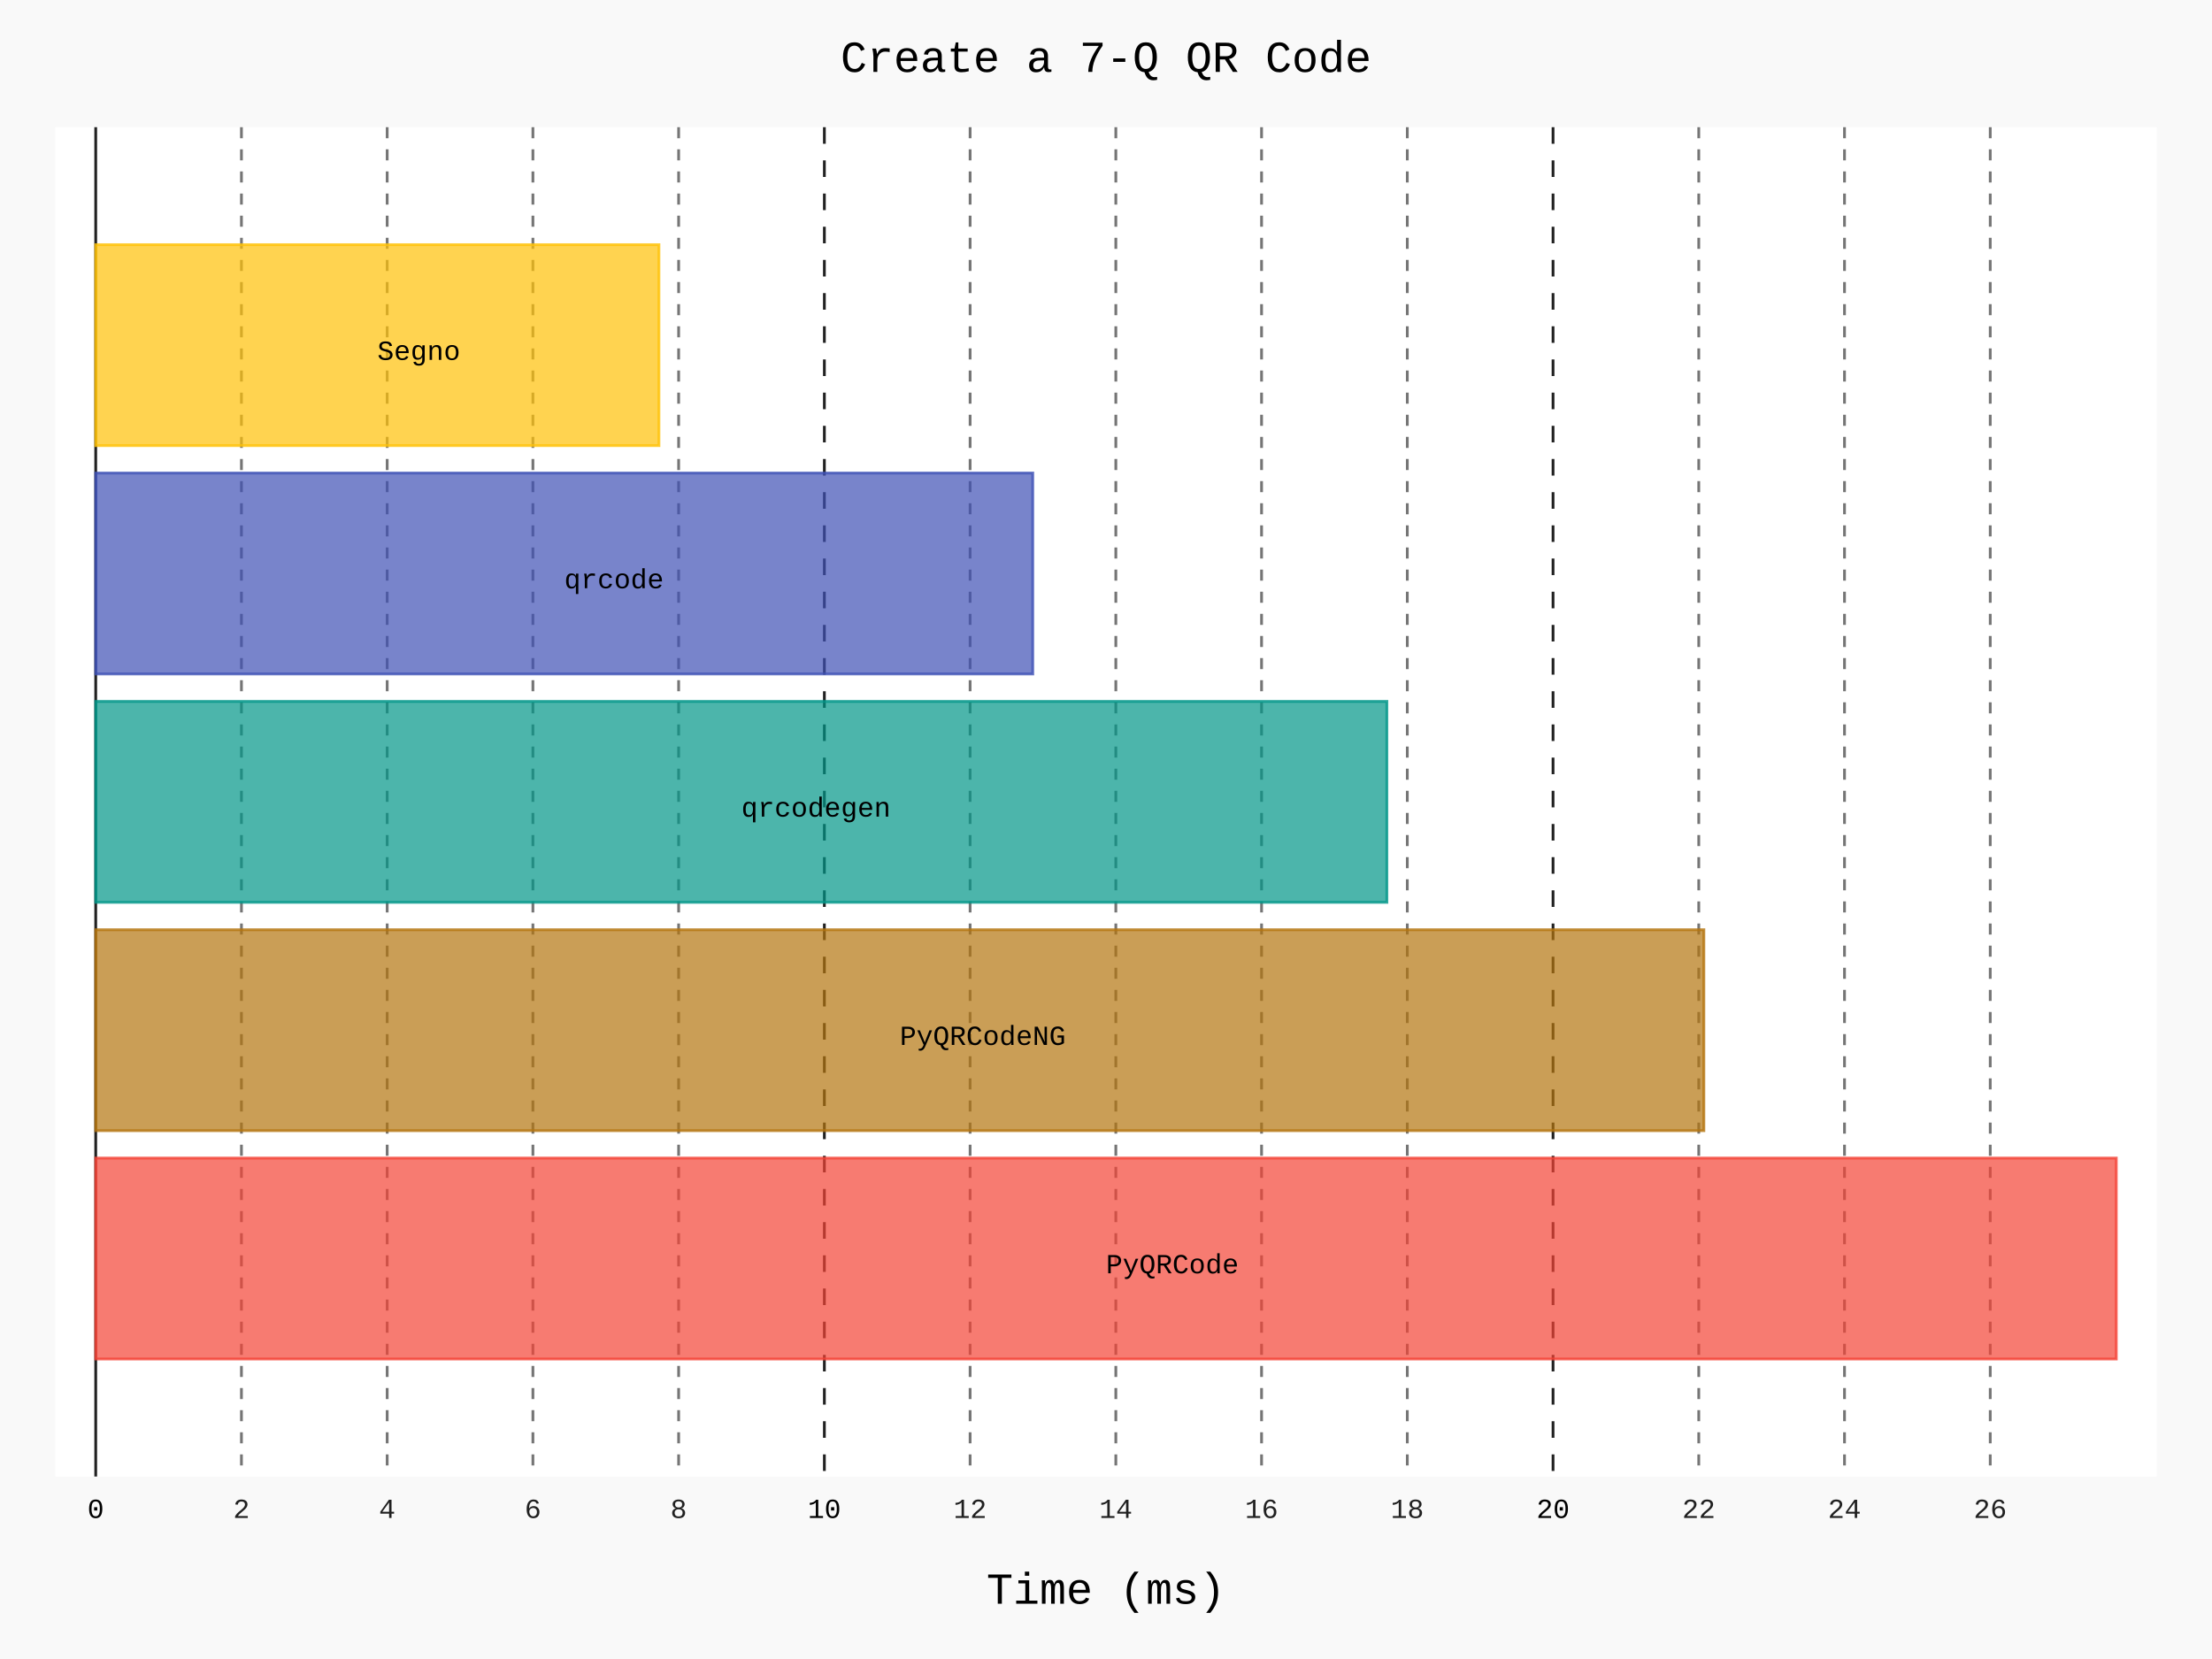
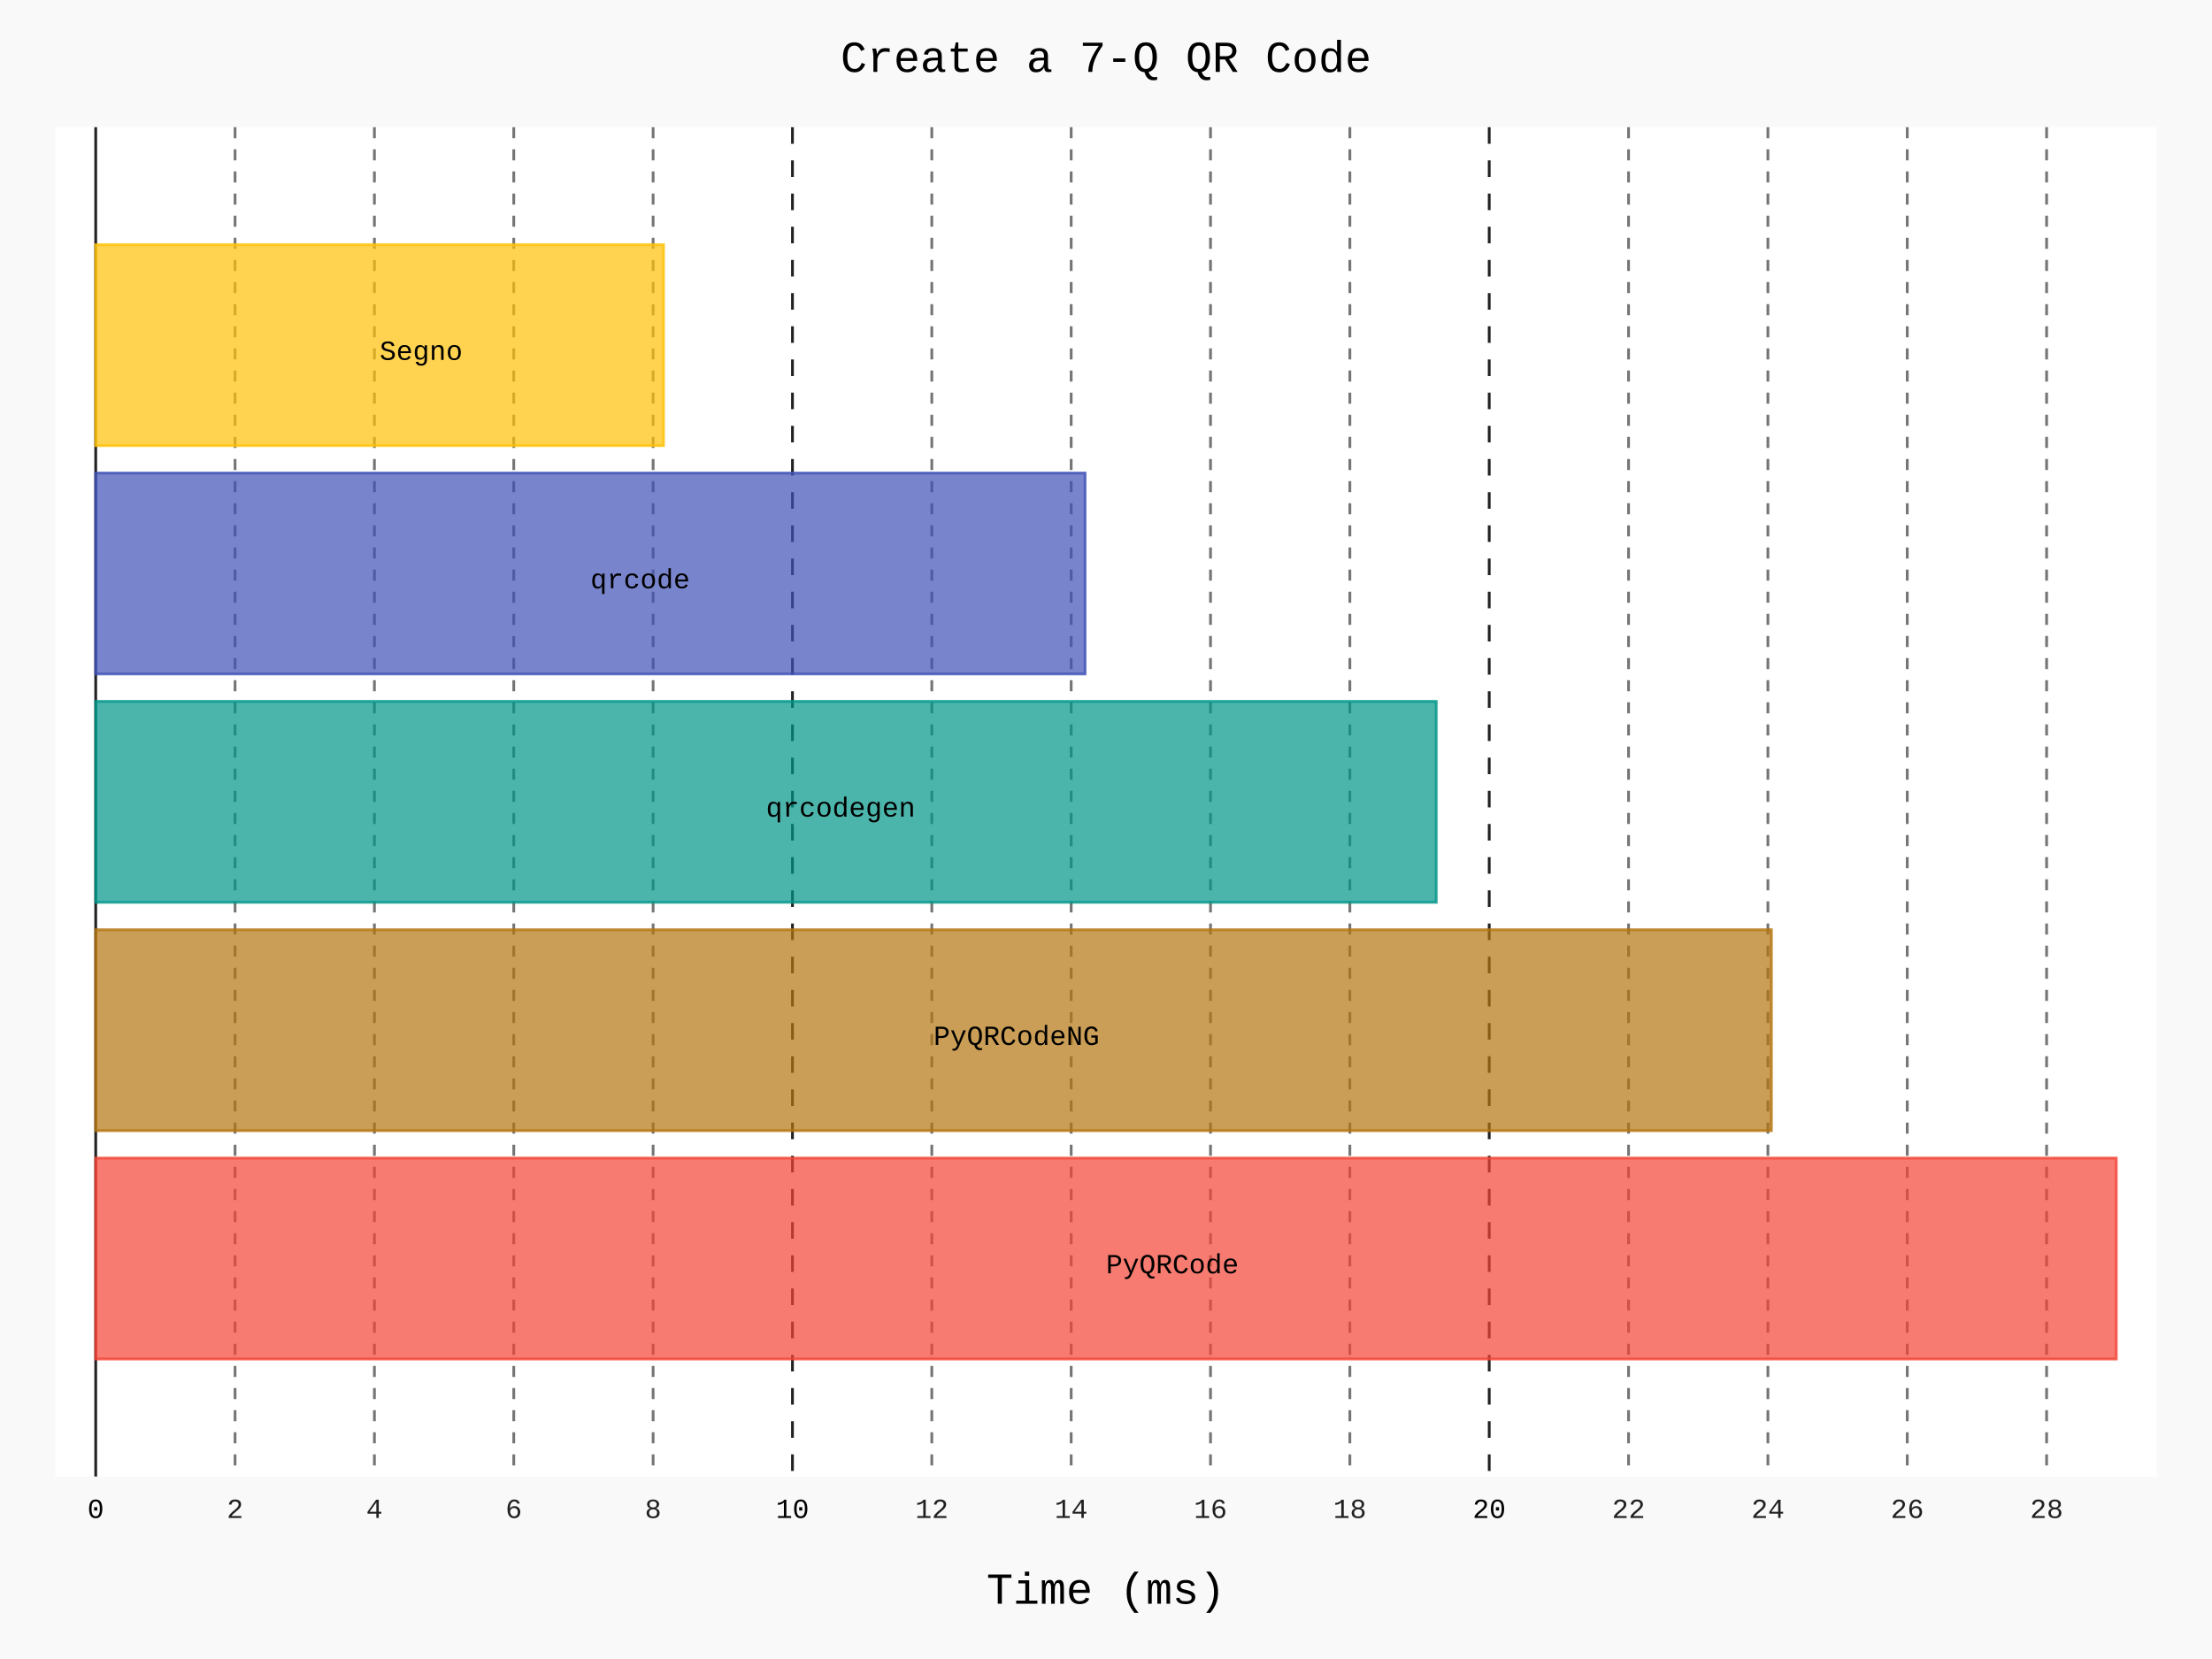
- <svg xmlns="http://www.w3.org/2000/svg" class="pygal-chart" id="chart-79c62ab5-aa69-4f37-b13c-075ebd9f70ba" viewBox="0 0 800 600">
+ <svg xmlns="http://www.w3.org/2000/svg" class="pygal-chart" id="chart-b912e159-08f3-4696-8ca9-ac3cd108fd48" viewBox="0 0 800 600">
  <defs>
-     <style type="text/css">#chart-79c62ab5-aa69-4f37-b13c-075ebd9f70ba{-webkit-user-select:none;-webkit-font-smoothing:antialiased;font-family:Consolas,"Liberation Mono",Menlo,Courier,monospace}#chart-79c62ab5-aa69-4f37-b13c-075ebd9f70ba .title{font-family:Consolas,"Liberation Mono",Menlo,Courier,monospace;font-size:16px}#chart-79c62ab5-aa69-4f37-b13c-075ebd9f70ba .legends .legend text{font-family:Consolas,"Liberation Mono",Menlo,Courier,monospace;font-size:14px}#chart-79c62ab5-aa69-4f37-b13c-075ebd9f70ba .axis text{font-family:Consolas,"Liberation Mono",Menlo,Courier,monospace;font-size:10px}#chart-79c62ab5-aa69-4f37-b13c-075ebd9f70ba .axis text.major{font-family:Consolas,"Liberation Mono",Menlo,Courier,monospace;font-size:10px}#chart-79c62ab5-aa69-4f37-b13c-075ebd9f70ba .text-overlay text.value{font-family:Consolas,"Liberation Mono",Menlo,Courier,monospace;font-size:16px}#chart-79c62ab5-aa69-4f37-b13c-075ebd9f70ba .text-overlay text.label{font-family:Consolas,"Liberation Mono",Menlo,Courier,monospace;font-size:10px}#chart-79c62ab5-aa69-4f37-b13c-075ebd9f70ba .tooltip{font-family:Consolas,"Liberation Mono",Menlo,Courier,monospace;font-size:14px}#chart-79c62ab5-aa69-4f37-b13c-075ebd9f70ba text.no_data{font-family:Consolas,"Liberation Mono",Menlo,Courier,monospace;font-size:64px}
- #chart-79c62ab5-aa69-4f37-b13c-075ebd9f70ba{background-color:rgba(249,249,249,1)}#chart-79c62ab5-aa69-4f37-b13c-075ebd9f70ba path,#chart-79c62ab5-aa69-4f37-b13c-075ebd9f70ba line,#chart-79c62ab5-aa69-4f37-b13c-075ebd9f70ba rect,#chart-79c62ab5-aa69-4f37-b13c-075ebd9f70ba circle{-webkit-transition:150ms;-moz-transition:150ms;transition:150ms}#chart-79c62ab5-aa69-4f37-b13c-075ebd9f70ba .graph &gt; .background{fill:rgba(249,249,249,1)}#chart-79c62ab5-aa69-4f37-b13c-075ebd9f70ba .plot &gt; .background{fill:rgba(255,255,255,1)}#chart-79c62ab5-aa69-4f37-b13c-075ebd9f70ba .graph{fill:rgba(0,0,0,.87)}#chart-79c62ab5-aa69-4f37-b13c-075ebd9f70ba text.no_data{fill:rgba(0,0,0,1)}#chart-79c62ab5-aa69-4f37-b13c-075ebd9f70ba .title{fill:rgba(0,0,0,1)}#chart-79c62ab5-aa69-4f37-b13c-075ebd9f70ba .legends .legend text{fill:rgba(0,0,0,.87)}#chart-79c62ab5-aa69-4f37-b13c-075ebd9f70ba .legends .legend:hover text{fill:rgba(0,0,0,1)}#chart-79c62ab5-aa69-4f37-b13c-075ebd9f70ba .axis .line{stroke:rgba(0,0,0,1)}#chart-79c62ab5-aa69-4f37-b13c-075ebd9f70ba .axis .guide.line{stroke:rgba(0,0,0,.54)}#chart-79c62ab5-aa69-4f37-b13c-075ebd9f70ba .axis .major.line{stroke:rgba(0,0,0,.87)}#chart-79c62ab5-aa69-4f37-b13c-075ebd9f70ba .axis text.major{fill:rgba(0,0,0,1)}#chart-79c62ab5-aa69-4f37-b13c-075ebd9f70ba .axis.y .guides:hover .guide.line,#chart-79c62ab5-aa69-4f37-b13c-075ebd9f70ba .line-graph .axis.x .guides:hover .guide.line,#chart-79c62ab5-aa69-4f37-b13c-075ebd9f70ba .stackedline-graph .axis.x .guides:hover .guide.line,#chart-79c62ab5-aa69-4f37-b13c-075ebd9f70ba .xy-graph .axis.x .guides:hover .guide.line{stroke:rgba(0,0,0,1)}#chart-79c62ab5-aa69-4f37-b13c-075ebd9f70ba .axis .guides:hover text{fill:rgba(0,0,0,1)}#chart-79c62ab5-aa69-4f37-b13c-075ebd9f70ba .reactive{fill-opacity:.7;stroke-opacity:.8}#chart-79c62ab5-aa69-4f37-b13c-075ebd9f70ba .ci{stroke:rgba(0,0,0,.87)}#chart-79c62ab5-aa69-4f37-b13c-075ebd9f70ba .reactive.active,#chart-79c62ab5-aa69-4f37-b13c-075ebd9f70ba .active .reactive{fill-opacity:.8;stroke-opacity:.9;stroke-width:4}#chart-79c62ab5-aa69-4f37-b13c-075ebd9f70ba .ci .reactive.active{stroke-width:1.5}#chart-79c62ab5-aa69-4f37-b13c-075ebd9f70ba .series text{fill:rgba(0,0,0,1)}#chart-79c62ab5-aa69-4f37-b13c-075ebd9f70ba .tooltip rect{fill:rgba(255,255,255,1);stroke:rgba(0,0,0,1);-webkit-transition:opacity 150ms;-moz-transition:opacity 150ms;transition:opacity 150ms}#chart-79c62ab5-aa69-4f37-b13c-075ebd9f70ba .tooltip .label{fill:rgba(0,0,0,.87)}#chart-79c62ab5-aa69-4f37-b13c-075ebd9f70ba .tooltip .label{fill:rgba(0,0,0,.87)}#chart-79c62ab5-aa69-4f37-b13c-075ebd9f70ba .tooltip .legend{font-size:.8em;fill:rgba(0,0,0,.54)}#chart-79c62ab5-aa69-4f37-b13c-075ebd9f70ba .tooltip .x_label{font-size:.6em;fill:rgba(0,0,0,1)}#chart-79c62ab5-aa69-4f37-b13c-075ebd9f70ba .tooltip .xlink{font-size:.5em;text-decoration:underline}#chart-79c62ab5-aa69-4f37-b13c-075ebd9f70ba .tooltip .value{font-size:1.5em}#chart-79c62ab5-aa69-4f37-b13c-075ebd9f70ba .bound{font-size:.5em}#chart-79c62ab5-aa69-4f37-b13c-075ebd9f70ba .max-value{font-size:.75em;fill:rgba(0,0,0,.54)}#chart-79c62ab5-aa69-4f37-b13c-075ebd9f70ba .map-element{fill:rgba(255,255,255,1);stroke:rgba(0,0,0,.54) !important}#chart-79c62ab5-aa69-4f37-b13c-075ebd9f70ba .map-element .reactive{fill-opacity:inherit;stroke-opacity:inherit}#chart-79c62ab5-aa69-4f37-b13c-075ebd9f70ba .color-0,#chart-79c62ab5-aa69-4f37-b13c-075ebd9f70ba .color-0 a:visited{stroke:#F44336;fill:#F44336}#chart-79c62ab5-aa69-4f37-b13c-075ebd9f70ba .color-1,#chart-79c62ab5-aa69-4f37-b13c-075ebd9f70ba .color-1 a:visited{stroke:#3F51B5;fill:#3F51B5}#chart-79c62ab5-aa69-4f37-b13c-075ebd9f70ba .color-2,#chart-79c62ab5-aa69-4f37-b13c-075ebd9f70ba .color-2 a:visited{stroke:#009688;fill:#009688}#chart-79c62ab5-aa69-4f37-b13c-075ebd9f70ba .color-3,#chart-79c62ab5-aa69-4f37-b13c-075ebd9f70ba .color-3 a:visited{stroke:#FFC107;fill:#FFC107}#chart-79c62ab5-aa69-4f37-b13c-075ebd9f70ba .color-4,#chart-79c62ab5-aa69-4f37-b13c-075ebd9f70ba .color-4 a:visited{stroke:#FF5722;fill:#FF5722}#chart-79c62ab5-aa69-4f37-b13c-075ebd9f70ba .text-overlay .color-0 text{fill:black}#chart-79c62ab5-aa69-4f37-b13c-075ebd9f70ba .text-overlay .color-1 text{fill:black}#chart-79c62ab5-aa69-4f37-b13c-075ebd9f70ba .text-overlay .color-2 text{fill:black}#chart-79c62ab5-aa69-4f37-b13c-075ebd9f70ba .text-overlay .color-3 text{fill:black}#chart-79c62ab5-aa69-4f37-b13c-075ebd9f70ba .text-overlay .color-4 text{fill:black}
- #chart-79c62ab5-aa69-4f37-b13c-075ebd9f70ba text.no_data{text-anchor:middle}#chart-79c62ab5-aa69-4f37-b13c-075ebd9f70ba .guide.line{fill:none}#chart-79c62ab5-aa69-4f37-b13c-075ebd9f70ba .centered{text-anchor:middle}#chart-79c62ab5-aa69-4f37-b13c-075ebd9f70ba .title{text-anchor:middle}#chart-79c62ab5-aa69-4f37-b13c-075ebd9f70ba .legends .legend text{fill-opacity:1}#chart-79c62ab5-aa69-4f37-b13c-075ebd9f70ba .axis.x text{text-anchor:middle}#chart-79c62ab5-aa69-4f37-b13c-075ebd9f70ba .axis.x:not(.web) text[transform]{text-anchor:start}#chart-79c62ab5-aa69-4f37-b13c-075ebd9f70ba .axis.x:not(.web) text[transform].backwards{text-anchor:end}#chart-79c62ab5-aa69-4f37-b13c-075ebd9f70ba .axis.y text{text-anchor:end}#chart-79c62ab5-aa69-4f37-b13c-075ebd9f70ba .axis.y text[transform].backwards{text-anchor:start}#chart-79c62ab5-aa69-4f37-b13c-075ebd9f70ba .axis.y2 text{text-anchor:start}#chart-79c62ab5-aa69-4f37-b13c-075ebd9f70ba .axis.y2 text[transform].backwards{text-anchor:end}#chart-79c62ab5-aa69-4f37-b13c-075ebd9f70ba .axis .guide.line{stroke-dasharray:4,4}#chart-79c62ab5-aa69-4f37-b13c-075ebd9f70ba .axis .major.guide.line{stroke-dasharray:6,6}#chart-79c62ab5-aa69-4f37-b13c-075ebd9f70ba .horizontal .axis.y .guide.line,#chart-79c62ab5-aa69-4f37-b13c-075ebd9f70ba .horizontal .axis.y2 .guide.line,#chart-79c62ab5-aa69-4f37-b13c-075ebd9f70ba .vertical .axis.x .guide.line{opacity:0}#chart-79c62ab5-aa69-4f37-b13c-075ebd9f70ba .horizontal .axis.always_show .guide.line,#chart-79c62ab5-aa69-4f37-b13c-075ebd9f70ba .vertical .axis.always_show .guide.line{opacity:1 !important}#chart-79c62ab5-aa69-4f37-b13c-075ebd9f70ba .axis.y .guides:hover .guide.line,#chart-79c62ab5-aa69-4f37-b13c-075ebd9f70ba .axis.y2 .guides:hover .guide.line,#chart-79c62ab5-aa69-4f37-b13c-075ebd9f70ba .axis.x .guides:hover .guide.line{opacity:1}#chart-79c62ab5-aa69-4f37-b13c-075ebd9f70ba .axis .guides:hover text{opacity:1}#chart-79c62ab5-aa69-4f37-b13c-075ebd9f70ba .nofill{fill:none}#chart-79c62ab5-aa69-4f37-b13c-075ebd9f70ba .subtle-fill{fill-opacity:.2}#chart-79c62ab5-aa69-4f37-b13c-075ebd9f70ba .dot{stroke-width:1px;fill-opacity:1}#chart-79c62ab5-aa69-4f37-b13c-075ebd9f70ba .dot.active{stroke-width:5px}#chart-79c62ab5-aa69-4f37-b13c-075ebd9f70ba .dot.negative{fill:transparent}#chart-79c62ab5-aa69-4f37-b13c-075ebd9f70ba text,#chart-79c62ab5-aa69-4f37-b13c-075ebd9f70ba tspan{stroke:none !important}#chart-79c62ab5-aa69-4f37-b13c-075ebd9f70ba .series text.active{opacity:1}#chart-79c62ab5-aa69-4f37-b13c-075ebd9f70ba .tooltip rect{fill-opacity:.95;stroke-width:.5}#chart-79c62ab5-aa69-4f37-b13c-075ebd9f70ba .tooltip text{fill-opacity:1}#chart-79c62ab5-aa69-4f37-b13c-075ebd9f70ba .showable{visibility:hidden}#chart-79c62ab5-aa69-4f37-b13c-075ebd9f70ba .showable.shown{visibility:visible}#chart-79c62ab5-aa69-4f37-b13c-075ebd9f70ba .gauge-background{fill:rgba(229,229,229,1);stroke:none}#chart-79c62ab5-aa69-4f37-b13c-075ebd9f70ba .bg-lines{stroke:rgba(249,249,249,1);stroke-width:2px}</style>
+     <style type="text/css">#chart-b912e159-08f3-4696-8ca9-ac3cd108fd48{-webkit-user-select:none;-webkit-font-smoothing:antialiased;font-family:Consolas,"Liberation Mono",Menlo,Courier,monospace}#chart-b912e159-08f3-4696-8ca9-ac3cd108fd48 .title{font-family:Consolas,"Liberation Mono",Menlo,Courier,monospace;font-size:16px}#chart-b912e159-08f3-4696-8ca9-ac3cd108fd48 .legends .legend text{font-family:Consolas,"Liberation Mono",Menlo,Courier,monospace;font-size:14px}#chart-b912e159-08f3-4696-8ca9-ac3cd108fd48 .axis text{font-family:Consolas,"Liberation Mono",Menlo,Courier,monospace;font-size:10px}#chart-b912e159-08f3-4696-8ca9-ac3cd108fd48 .axis text.major{font-family:Consolas,"Liberation Mono",Menlo,Courier,monospace;font-size:10px}#chart-b912e159-08f3-4696-8ca9-ac3cd108fd48 .text-overlay text.value{font-family:Consolas,"Liberation Mono",Menlo,Courier,monospace;font-size:16px}#chart-b912e159-08f3-4696-8ca9-ac3cd108fd48 .text-overlay text.label{font-family:Consolas,"Liberation Mono",Menlo,Courier,monospace;font-size:10px}#chart-b912e159-08f3-4696-8ca9-ac3cd108fd48 .tooltip{font-family:Consolas,"Liberation Mono",Menlo,Courier,monospace;font-size:14px}#chart-b912e159-08f3-4696-8ca9-ac3cd108fd48 text.no_data{font-family:Consolas,"Liberation Mono",Menlo,Courier,monospace;font-size:64px}
+ #chart-b912e159-08f3-4696-8ca9-ac3cd108fd48{background-color:rgba(249,249,249,1)}#chart-b912e159-08f3-4696-8ca9-ac3cd108fd48 path,#chart-b912e159-08f3-4696-8ca9-ac3cd108fd48 line,#chart-b912e159-08f3-4696-8ca9-ac3cd108fd48 rect,#chart-b912e159-08f3-4696-8ca9-ac3cd108fd48 circle{-webkit-transition:150ms;-moz-transition:150ms;transition:150ms}#chart-b912e159-08f3-4696-8ca9-ac3cd108fd48 .graph &gt; .background{fill:rgba(249,249,249,1)}#chart-b912e159-08f3-4696-8ca9-ac3cd108fd48 .plot &gt; .background{fill:rgba(255,255,255,1)}#chart-b912e159-08f3-4696-8ca9-ac3cd108fd48 .graph{fill:rgba(0,0,0,.87)}#chart-b912e159-08f3-4696-8ca9-ac3cd108fd48 text.no_data{fill:rgba(0,0,0,1)}#chart-b912e159-08f3-4696-8ca9-ac3cd108fd48 .title{fill:rgba(0,0,0,1)}#chart-b912e159-08f3-4696-8ca9-ac3cd108fd48 .legends .legend text{fill:rgba(0,0,0,.87)}#chart-b912e159-08f3-4696-8ca9-ac3cd108fd48 .legends .legend:hover text{fill:rgba(0,0,0,1)}#chart-b912e159-08f3-4696-8ca9-ac3cd108fd48 .axis .line{stroke:rgba(0,0,0,1)}#chart-b912e159-08f3-4696-8ca9-ac3cd108fd48 .axis .guide.line{stroke:rgba(0,0,0,.54)}#chart-b912e159-08f3-4696-8ca9-ac3cd108fd48 .axis .major.line{stroke:rgba(0,0,0,.87)}#chart-b912e159-08f3-4696-8ca9-ac3cd108fd48 .axis text.major{fill:rgba(0,0,0,1)}#chart-b912e159-08f3-4696-8ca9-ac3cd108fd48 .axis.y .guides:hover .guide.line,#chart-b912e159-08f3-4696-8ca9-ac3cd108fd48 .line-graph .axis.x .guides:hover .guide.line,#chart-b912e159-08f3-4696-8ca9-ac3cd108fd48 .stackedline-graph .axis.x .guides:hover .guide.line,#chart-b912e159-08f3-4696-8ca9-ac3cd108fd48 .xy-graph .axis.x .guides:hover .guide.line{stroke:rgba(0,0,0,1)}#chart-b912e159-08f3-4696-8ca9-ac3cd108fd48 .axis .guides:hover text{fill:rgba(0,0,0,1)}#chart-b912e159-08f3-4696-8ca9-ac3cd108fd48 .reactive{fill-opacity:.7;stroke-opacity:.8}#chart-b912e159-08f3-4696-8ca9-ac3cd108fd48 .ci{stroke:rgba(0,0,0,.87)}#chart-b912e159-08f3-4696-8ca9-ac3cd108fd48 .reactive.active,#chart-b912e159-08f3-4696-8ca9-ac3cd108fd48 .active .reactive{fill-opacity:.8;stroke-opacity:.9;stroke-width:4}#chart-b912e159-08f3-4696-8ca9-ac3cd108fd48 .ci .reactive.active{stroke-width:1.5}#chart-b912e159-08f3-4696-8ca9-ac3cd108fd48 .series text{fill:rgba(0,0,0,1)}#chart-b912e159-08f3-4696-8ca9-ac3cd108fd48 .tooltip rect{fill:rgba(255,255,255,1);stroke:rgba(0,0,0,1);-webkit-transition:opacity 150ms;-moz-transition:opacity 150ms;transition:opacity 150ms}#chart-b912e159-08f3-4696-8ca9-ac3cd108fd48 .tooltip .label{fill:rgba(0,0,0,.87)}#chart-b912e159-08f3-4696-8ca9-ac3cd108fd48 .tooltip .label{fill:rgba(0,0,0,.87)}#chart-b912e159-08f3-4696-8ca9-ac3cd108fd48 .tooltip .legend{font-size:.8em;fill:rgba(0,0,0,.54)}#chart-b912e159-08f3-4696-8ca9-ac3cd108fd48 .tooltip .x_label{font-size:.6em;fill:rgba(0,0,0,1)}#chart-b912e159-08f3-4696-8ca9-ac3cd108fd48 .tooltip .xlink{font-size:.5em;text-decoration:underline}#chart-b912e159-08f3-4696-8ca9-ac3cd108fd48 .tooltip .value{font-size:1.5em}#chart-b912e159-08f3-4696-8ca9-ac3cd108fd48 .bound{font-size:.5em}#chart-b912e159-08f3-4696-8ca9-ac3cd108fd48 .max-value{font-size:.75em;fill:rgba(0,0,0,.54)}#chart-b912e159-08f3-4696-8ca9-ac3cd108fd48 .map-element{fill:rgba(255,255,255,1);stroke:rgba(0,0,0,.54) !important}#chart-b912e159-08f3-4696-8ca9-ac3cd108fd48 .map-element .reactive{fill-opacity:inherit;stroke-opacity:inherit}#chart-b912e159-08f3-4696-8ca9-ac3cd108fd48 .color-0,#chart-b912e159-08f3-4696-8ca9-ac3cd108fd48 .color-0 a:visited{stroke:#F44336;fill:#F44336}#chart-b912e159-08f3-4696-8ca9-ac3cd108fd48 .color-1,#chart-b912e159-08f3-4696-8ca9-ac3cd108fd48 .color-1 a:visited{stroke:#3F51B5;fill:#3F51B5}#chart-b912e159-08f3-4696-8ca9-ac3cd108fd48 .color-2,#chart-b912e159-08f3-4696-8ca9-ac3cd108fd48 .color-2 a:visited{stroke:#009688;fill:#009688}#chart-b912e159-08f3-4696-8ca9-ac3cd108fd48 .color-3,#chart-b912e159-08f3-4696-8ca9-ac3cd108fd48 .color-3 a:visited{stroke:#FFC107;fill:#FFC107}#chart-b912e159-08f3-4696-8ca9-ac3cd108fd48 .color-4,#chart-b912e159-08f3-4696-8ca9-ac3cd108fd48 .color-4 a:visited{stroke:#FF5722;fill:#FF5722}#chart-b912e159-08f3-4696-8ca9-ac3cd108fd48 .text-overlay .color-0 text{fill:black}#chart-b912e159-08f3-4696-8ca9-ac3cd108fd48 .text-overlay .color-1 text{fill:black}#chart-b912e159-08f3-4696-8ca9-ac3cd108fd48 .text-overlay .color-2 text{fill:black}#chart-b912e159-08f3-4696-8ca9-ac3cd108fd48 .text-overlay .color-3 text{fill:black}#chart-b912e159-08f3-4696-8ca9-ac3cd108fd48 .text-overlay .color-4 text{fill:black}
+ #chart-b912e159-08f3-4696-8ca9-ac3cd108fd48 text.no_data{text-anchor:middle}#chart-b912e159-08f3-4696-8ca9-ac3cd108fd48 .guide.line{fill:none}#chart-b912e159-08f3-4696-8ca9-ac3cd108fd48 .centered{text-anchor:middle}#chart-b912e159-08f3-4696-8ca9-ac3cd108fd48 .title{text-anchor:middle}#chart-b912e159-08f3-4696-8ca9-ac3cd108fd48 .legends .legend text{fill-opacity:1}#chart-b912e159-08f3-4696-8ca9-ac3cd108fd48 .axis.x text{text-anchor:middle}#chart-b912e159-08f3-4696-8ca9-ac3cd108fd48 .axis.x:not(.web) text[transform]{text-anchor:start}#chart-b912e159-08f3-4696-8ca9-ac3cd108fd48 .axis.x:not(.web) text[transform].backwards{text-anchor:end}#chart-b912e159-08f3-4696-8ca9-ac3cd108fd48 .axis.y text{text-anchor:end}#chart-b912e159-08f3-4696-8ca9-ac3cd108fd48 .axis.y text[transform].backwards{text-anchor:start}#chart-b912e159-08f3-4696-8ca9-ac3cd108fd48 .axis.y2 text{text-anchor:start}#chart-b912e159-08f3-4696-8ca9-ac3cd108fd48 .axis.y2 text[transform].backwards{text-anchor:end}#chart-b912e159-08f3-4696-8ca9-ac3cd108fd48 .axis .guide.line{stroke-dasharray:4,4}#chart-b912e159-08f3-4696-8ca9-ac3cd108fd48 .axis .major.guide.line{stroke-dasharray:6,6}#chart-b912e159-08f3-4696-8ca9-ac3cd108fd48 .horizontal .axis.y .guide.line,#chart-b912e159-08f3-4696-8ca9-ac3cd108fd48 .horizontal .axis.y2 .guide.line,#chart-b912e159-08f3-4696-8ca9-ac3cd108fd48 .vertical .axis.x .guide.line{opacity:0}#chart-b912e159-08f3-4696-8ca9-ac3cd108fd48 .horizontal .axis.always_show .guide.line,#chart-b912e159-08f3-4696-8ca9-ac3cd108fd48 .vertical .axis.always_show .guide.line{opacity:1 !important}#chart-b912e159-08f3-4696-8ca9-ac3cd108fd48 .axis.y .guides:hover .guide.line,#chart-b912e159-08f3-4696-8ca9-ac3cd108fd48 .axis.y2 .guides:hover .guide.line,#chart-b912e159-08f3-4696-8ca9-ac3cd108fd48 .axis.x .guides:hover .guide.line{opacity:1}#chart-b912e159-08f3-4696-8ca9-ac3cd108fd48 .axis .guides:hover text{opacity:1}#chart-b912e159-08f3-4696-8ca9-ac3cd108fd48 .nofill{fill:none}#chart-b912e159-08f3-4696-8ca9-ac3cd108fd48 .subtle-fill{fill-opacity:.2}#chart-b912e159-08f3-4696-8ca9-ac3cd108fd48 .dot{stroke-width:1px;fill-opacity:1}#chart-b912e159-08f3-4696-8ca9-ac3cd108fd48 .dot.active{stroke-width:5px}#chart-b912e159-08f3-4696-8ca9-ac3cd108fd48 .dot.negative{fill:transparent}#chart-b912e159-08f3-4696-8ca9-ac3cd108fd48 text,#chart-b912e159-08f3-4696-8ca9-ac3cd108fd48 tspan{stroke:none !important}#chart-b912e159-08f3-4696-8ca9-ac3cd108fd48 .series text.active{opacity:1}#chart-b912e159-08f3-4696-8ca9-ac3cd108fd48 .tooltip rect{fill-opacity:.95;stroke-width:.5}#chart-b912e159-08f3-4696-8ca9-ac3cd108fd48 .tooltip text{fill-opacity:1}#chart-b912e159-08f3-4696-8ca9-ac3cd108fd48 .showable{visibility:hidden}#chart-b912e159-08f3-4696-8ca9-ac3cd108fd48 .showable.shown{visibility:visible}#chart-b912e159-08f3-4696-8ca9-ac3cd108fd48 .gauge-background{fill:rgba(229,229,229,1);stroke:none}#chart-b912e159-08f3-4696-8ca9-ac3cd108fd48 .bg-lines{stroke:rgba(249,249,249,1);stroke-width:2px}</style>
  </defs>
  <g class="graph horizontalbar-graph horizontal">
    <rect class="background" height="600" width="800" x="0" y="0" />
    <g class="plot" transform="translate(20, 46)">
      <rect class="background" height="488" width="760" x="0" y="0" />
      <g class="axis x always_show">
        <g class="guides">
          <path class="axis major line" d="M14.615 0 v488" />
          <text class="major" x="14.615" y="503.0">0</text>
        </g>
        <g class="guides">
-           <path class="guide line" d="M67.321 0 v488" />
-           <text class="" x="67.321" y="503.0">2</text>
+           <path class="guide line" d="M65.013 0 v488" />
+           <text class="" x="65.013" y="503.0">2</text>
        </g>
        <g class="guides">
-           <path class="guide line" d="M120.027 0 v488" />
-           <text class="" x="120.027" y="503.0">4</text>
+           <path class="guide line" d="M115.411 0 v488" />
+           <text class="" x="115.411" y="503.0">4</text>
        </g>
        <g class="guides">
-           <path class="guide line" d="M172.734 0 v488" />
-           <text class="" x="172.734" y="503.0">6</text>
+           <path class="guide line" d="M165.809 0 v488" />
+           <text class="" x="165.809" y="503.0">6</text>
        </g>
        <g class="guides">
-           <path class="guide line" d="M225.44 0 v488" />
-           <text class="" x="225.44" y="503.0">8</text>
+           <path class="guide line" d="M216.207 0 v488" />
+           <text class="" x="216.207" y="503.0">8</text>
        </g>
        <g class="guides">
-           <path class="major guide line" d="M278.146 0 v488" />
-           <text class="major" x="278.146" y="503.0">10</text>
+           <path class="major guide line" d="M266.605 0 v488" />
+           <text class="major" x="266.605" y="503.0">10</text>
        </g>
        <g class="guides">
-           <path class="guide line" d="M330.852 0 v488" />
-           <text class="" x="330.852" y="503.0">12</text>
+           <path class="guide line" d="M317.003 0 v488" />
+           <text class="" x="317.003" y="503.0">12</text>
        </g>
        <g class="guides">
-           <path class="guide line" d="M383.558 0 v488" />
-           <text class="" x="383.558" y="503.0">14</text>
+           <path class="guide line" d="M367.401 0 v488" />
+           <text class="" x="367.401" y="503.0">14</text>
        </g>
        <g class="guides">
-           <path class="guide line" d="M436.264 0 v488" />
-           <text class="" x="436.264" y="503.0">16</text>
+           <path class="guide line" d="M417.798 0 v488" />
+           <text class="" x="417.798" y="503.0">16</text>
        </g>
        <g class="guides">
-           <path class="guide line" d="M488.97 0 v488" />
-           <text class="" x="488.97" y="503.0">18</text>
+           <path class="guide line" d="M468.196 0 v488" />
+           <text class="" x="468.196" y="503.0">18</text>
        </g>
        <g class="guides">
-           <path class="major guide line" d="M541.676 0 v488" />
-           <text class="major" x="541.676" y="503.0">20</text>
+           <path class="major guide line" d="M518.594 0 v488" />
+           <text class="major" x="518.594" y="503.0">20</text>
        </g>
        <g class="guides">
-           <path class="guide line" d="M594.382 0 v488" />
-           <text class="" x="594.382" y="503.0">22</text>
+           <path class="guide line" d="M568.992 0 v488" />
+           <text class="" x="568.992" y="503.0">22</text>
        </g>
        <g class="guides">
-           <path class="guide line" d="M647.088 0 v488" />
-           <text class="" x="647.088" y="503.0">24</text>
+           <path class="guide line" d="M619.39 0 v488" />
+           <text class="" x="619.39" y="503.0">24</text>
        </g>
        <g class="guides">
-           <path class="guide line" d="M699.794 0 v488" />
-           <text class="" x="699.794" y="503.0">26</text>
+           <path class="guide line" d="M669.788 0 v488" />
+           <text class="" x="669.788" y="503.0">26</text>
+         </g>
+         <g class="guides">
+           <path class="guide line" d="M720.186 0 v488" />
+           <text class="" x="720.186" y="503.0">28</text>
        </g>
      </g>
      <g class="series serie-4 color-4">
        <g class="bars">
          <g class="bar" style="fill: #F44336; stroke: #F44336">
            <rect class="rect reactive tooltip-trigger" height="72.674" rx="0" ry="0" width="730.769" x="14.615" y="372.832" />
          </g>
        </g>
      </g>
      <g class="series serie-3 color-3">
        <g class="bars">
          <g class="bar" style="fill: #b4750f; stroke: #b4750f">
-             <rect class="rect reactive tooltip-trigger" height="72.674" rx="0" ry="0" width="581.611" x="14.615" y="290.247" />
+             <rect class="rect reactive tooltip-trigger" height="72.674" rx="0" ry="0" width="606.034" x="14.615" y="290.247" />
          </g>
        </g>
      </g>
      <g class="series serie-2 color-2">
        <g class="bars">
          <g class="bar" style="fill: #009688; stroke: #009688">
-             <rect class="rect reactive tooltip-trigger" height="72.674" rx="0" ry="0" width="466.976" x="14.615" y="207.663" />
+             <rect class="rect reactive tooltip-trigger" height="72.674" rx="0" ry="0" width="484.828" x="14.615" y="207.663" />
          </g>
        </g>
      </g>
      <g class="series serie-1 color-1">
        <g class="bars">
          <g class="bar" style="fill: #3F51B5; stroke: #3F51B5">
-             <rect class="rect reactive tooltip-trigger" height="72.674" rx="0" ry="0" width="338.9" x="14.615" y="125.078" />
+             <rect class="rect reactive tooltip-trigger" height="72.674" rx="0" ry="0" width="357.825" x="14.615" y="125.078" />
          </g>
        </g>
      </g>
      <g class="series serie-0 color-0">
        <g class="bars">
          <g class="bar" style="fill: #FFC107; stroke: #FFC107">
-             <rect class="rect reactive tooltip-trigger" height="72.674" rx="0" ry="0" width="203.709" x="14.615" y="42.494" />
+             <rect class="rect reactive tooltip-trigger" height="72.674" rx="0" ry="0" width="205.371" x="14.615" y="42.494" />
          </g>
        </g>
      </g>
    </g>
    <g class="titles">
      <text class="title plot_title" x="400.0" y="26">Create a 7-Q QR Code</text>
      <text class="title" x="400.0" y="580">Time (ms)</text>
    </g>
    <g class="plot overlay" transform="translate(20, 46)">
      <g class="series serie-4 color-4" />
      <g class="series serie-3 color-3" />
      <g class="series serie-2 color-2" />
      <g class="series serie-1 color-1" />
      <g class="series serie-0 color-0" />
    </g>
    <g class="plot text-overlay" transform="translate(20, 46)">
      <g class="series serie-4 color-4">
-         <text class="label" x="380.0" y="414.503">PyQRCode</text>
+         <text class="label" x="380" y="414.503">PyQRCode</text>
      </g>
      <g class="series serie-3 color-3">
-         <text class="label" x="305.421" y="331.918">PyQRCodeNG</text>
+         <text class="label" x="317.633" y="331.918">PyQRCodeNG</text>
      </g>
      <g class="series serie-2 color-2">
-         <text class="label" x="248.103" y="249.333">qrcodegen</text>
+         <text class="label" x="257.029" y="249.333">qrcodegen</text>
      </g>
      <g class="series serie-1 color-1">
-         <text class="label" x="184.065" y="166.749">qrcode</text>
+         <text class="label" x="193.528" y="166.749">qrcode</text>
      </g>
      <g class="series serie-0 color-0">
-         <text class="label" x="116.47" y="84.164">Segno</text>
+         <text class="label" x="117.301" y="84.164">Segno</text>
      </g>
    </g>
    <g class="plot tooltip-overlay" transform="translate(20, 46)">
      <g class="tooltip" style="opacity: 0" transform="translate(0 0)">
        <rect class="tooltip-box" height="0" rx="0" ry="0" width="0" />
        <g class="text" />
      </g>
    </g>
  </g>
</svg>
